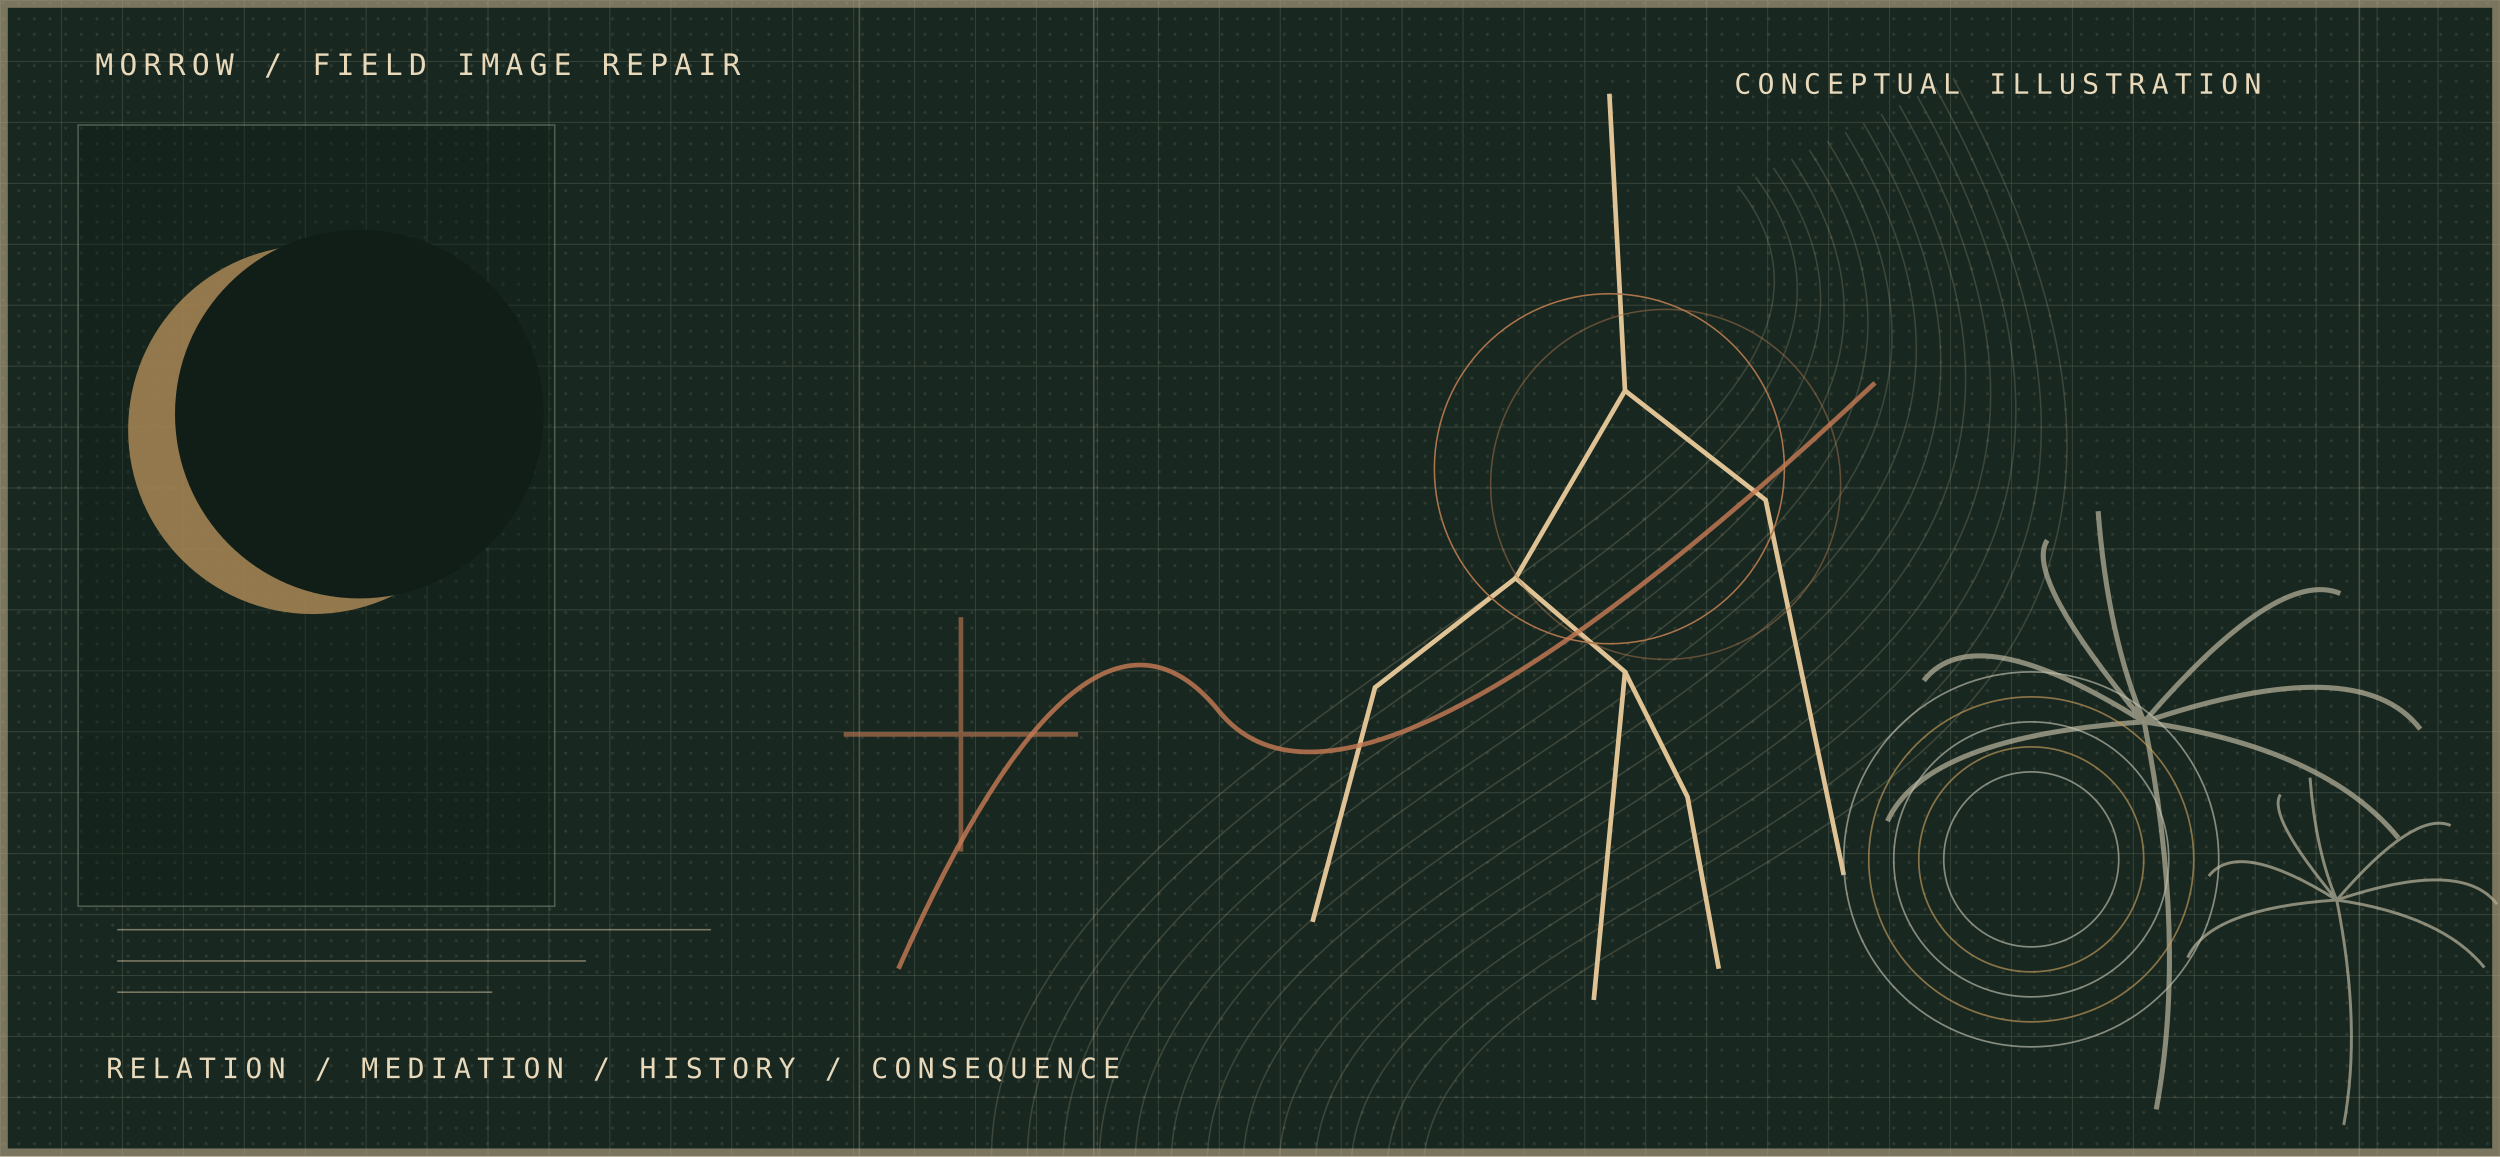
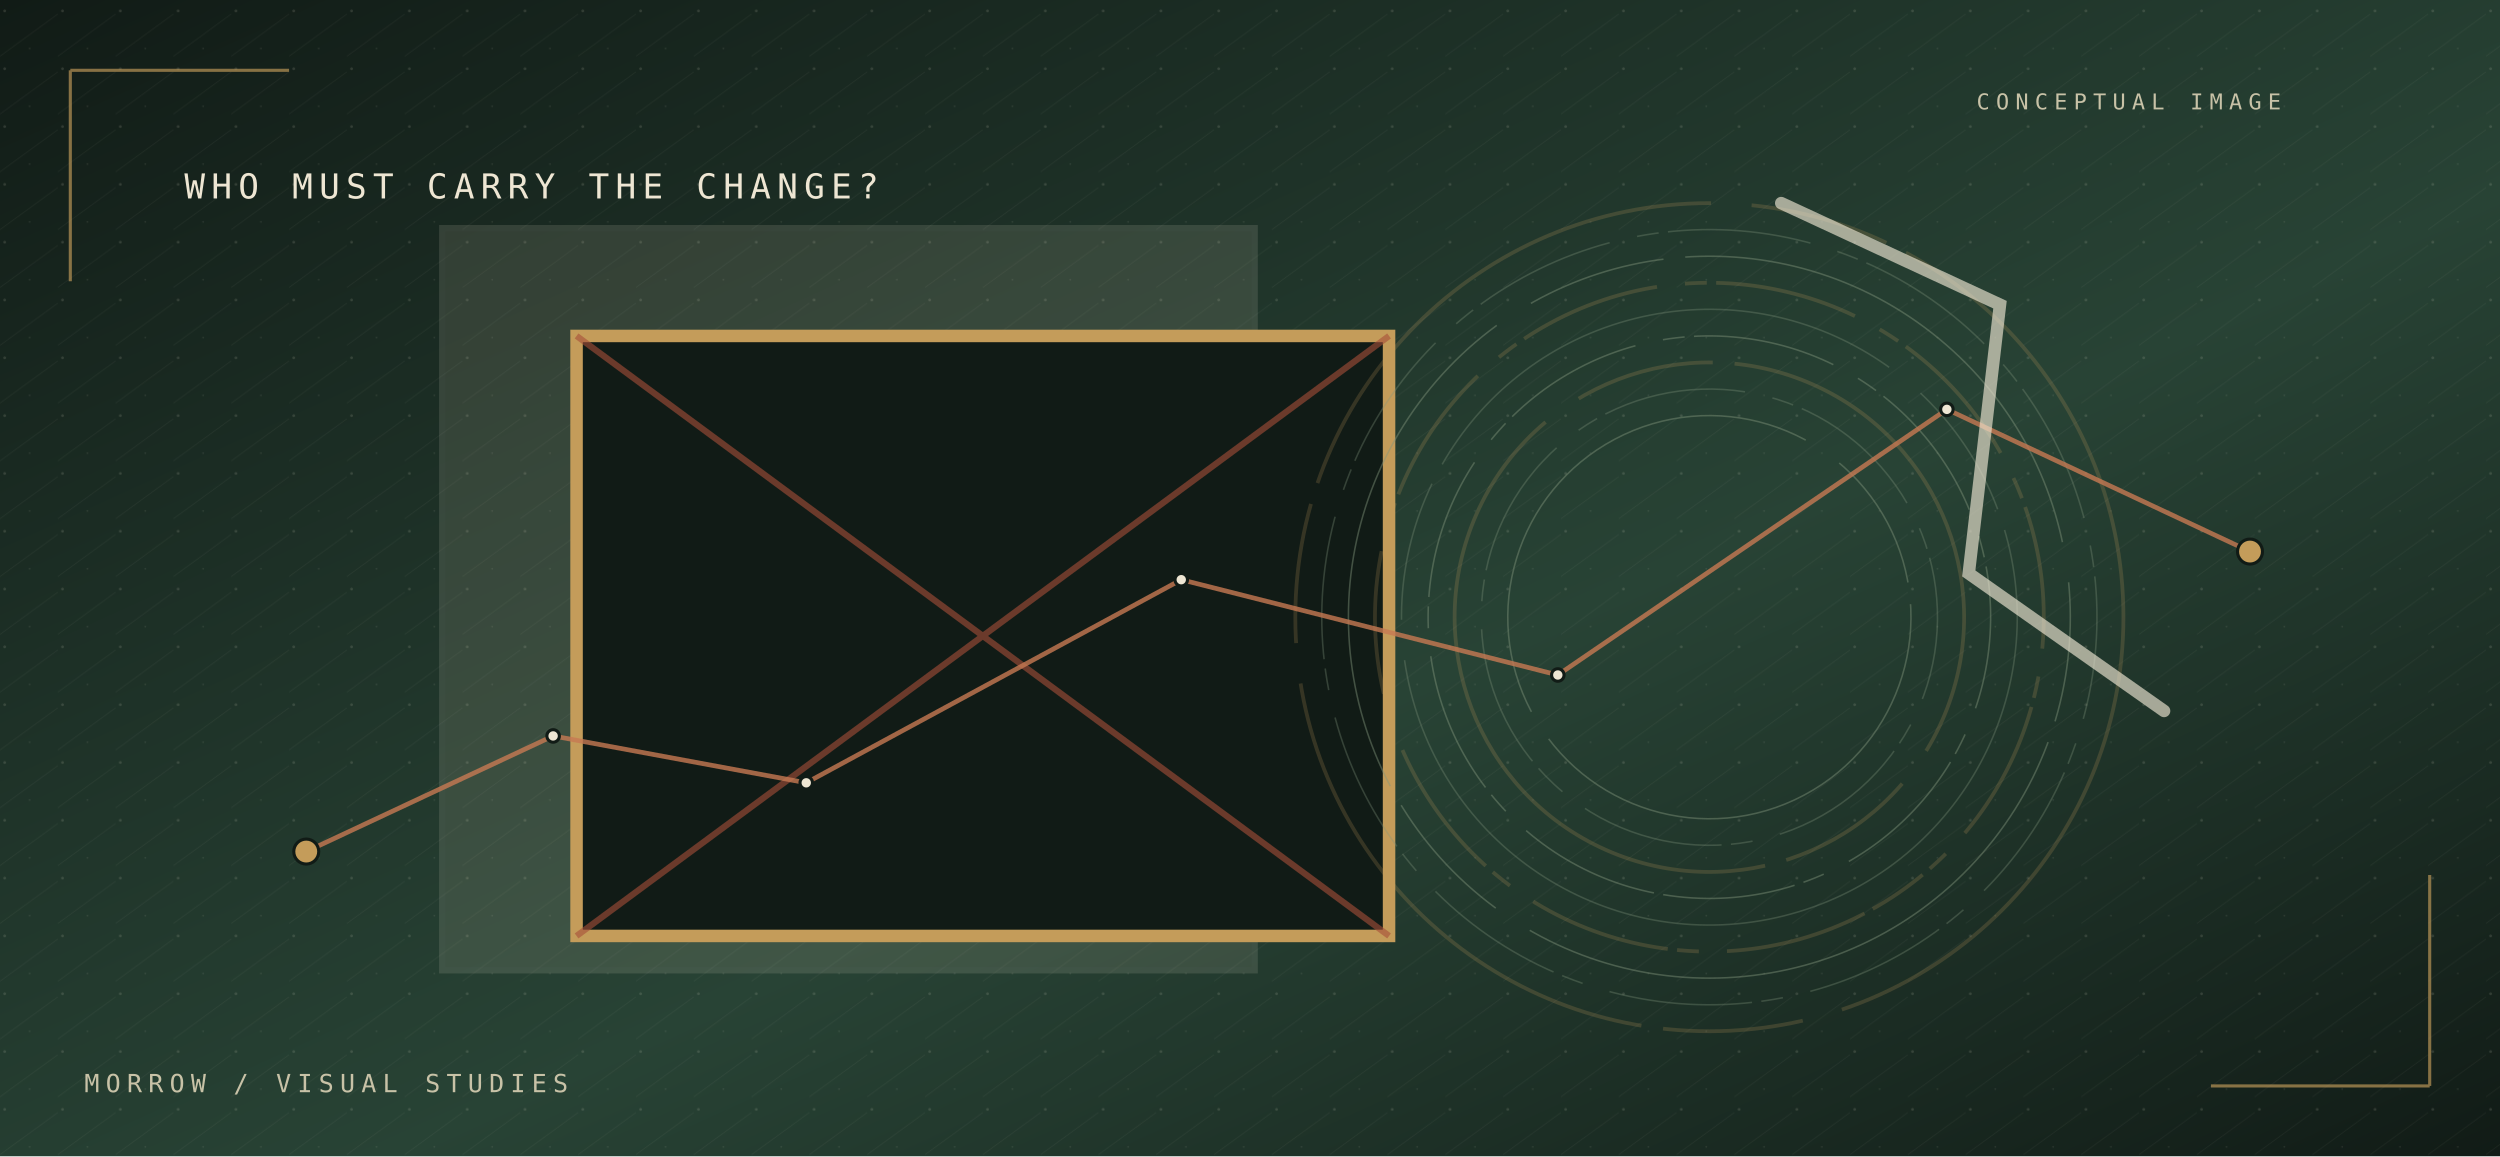
- <svg xmlns="http://www.w3.org/2000/svg" width="1600" height="740" viewBox="0 0 1600 740" role="img" aria-label="bearing / responsibility conceptual collage">
+ <svg xmlns="http://www.w3.org/2000/svg" width="1600" height="740" viewBox="0 0 1600 740" role="img" aria-labelledby="name note">
  <defs>
-     <pattern id="grid" width="39" height="39" patternUnits="userSpaceOnUse">
-       <path d="M39 0H0V39" fill="none" stroke="#abaf98" stroke-width=".7" opacity=".35" />
+     <linearGradient id="ground" x1="0" y1="0" x2="1" y2="1">
+       <stop stop-color="#111b16" />
+       <stop offset=".58" stop-color="#284335" />
+       <stop offset="1" stop-color="#111b16" />
+     </linearGradient>
+     <linearGradient id="copper" x1="0" y1="0" x2="1" y2="1">
+       <stop stop-color="#e7b87c" />
+       <stop offset=".56" stop-color="#a85438" />
+       <stop offset="1" stop-color="#c5935b" />
+     </linearGradient>
+     <pattern id="grain" patternUnits="userSpaceOnUse" width="37" height="37">
+       <circle cx="3" cy="7" r=".9" fill="#eee6d3" opacity=".22" />
+       <circle cx="19" cy="31" r=".6" fill="#eee6d3" opacity=".15" />
+       <path d="M0 36L37 9" stroke="#eee6d3" stroke-width=".5" opacity=".09" />
    </pattern>
-     <pattern id="dot" width="10" height="10" patternUnits="userSpaceOnUse">
-       <circle cx="2" cy="2" r="1" fill="#e6d4b2" opacity=".12" />
-     </pattern>
+     <filter id="soft" x="-35%" y="-35%" width="170%" height="170%">
+       <feGaussianBlur stdDeviation="23" />
+     </filter>
  </defs>
-   <rect width="1600" height="740" fill="#182720" />
-   <rect width="1600" height="740" fill="url(#grid)" />
-   <rect width="1600" height="740" fill="url(#dot)" />
-   <path d="M550 0V740M700 0V740M1510 0V740" stroke="#eadab7" stroke-width="1" opacity=".25" />
-   <path d="M 920 800 C 820 540,1550 600,1250 50" stroke="#e1d3aa" stroke-width="1" fill="none" opacity=".18" />
-   <path d="M 897 800 C 797 535.4,1527 577,1238.5 55.75" stroke="#e1d3aa" stroke-width="1" fill="none" opacity=".18" />
-   <path d="M 874 800 C 774 530.8,1504 554,1227 61.5" stroke="#e1d3aa" stroke-width="1" fill="none" opacity=".18" />
-   <path d="M 851 800 C 751 526.2,1481 531,1215.5 67.25" stroke="#e1d3aa" stroke-width="1" fill="none" opacity=".18" />
-   <path d="M 828 800 C 728 521.6,1458 508,1204 73" stroke="#e1d3aa" stroke-width="1" fill="none" opacity=".18" />
-   <path d="M 805 800 C 705 517,1435 485,1192.5 78.75" stroke="#e1d3aa" stroke-width="1" fill="none" opacity=".18" />
-   <path d="M 782 800 C 682 512.4,1412 462,1181 84.5" stroke="#e1d3aa" stroke-width="1" fill="none" opacity=".18" />
-   <path d="M 759 800 C 659 507.8,1389 439,1169.5 90.25" stroke="#e1d3aa" stroke-width="1" fill="none" opacity=".18" />
-   <path d="M 736 800 C 636 503.2,1366 416,1158 96" stroke="#e1d3aa" stroke-width="1" fill="none" opacity=".18" />
-   <path d="M 713 800 C 613 498.6,1343 393,1146.5 101.75" stroke="#e1d3aa" stroke-width="1" fill="none" opacity=".18" />
-   <path d="M 690 800 C 590 494,1320 370,1135 107.5" stroke="#e1d3aa" stroke-width="1" fill="none" opacity=".18" />
-   <path d="M 667 800 C 567 489.4,1297 347,1123.5 113.25" stroke="#e1d3aa" stroke-width="1" fill="none" opacity=".18" />
-   <path d="M 644 800 C 544 484.8,1274 324,1112 119" stroke="#e1d3aa" stroke-width="1" fill="none" opacity=".18" />
-   <rect x="50" y="80" width="305" height="500" stroke="#a3af99" fill="#102017" opacity=".4" />
-   <circle cx="200" cy="275" r="118" fill="#ac8955" opacity=".83" />
-   <circle cx="230" cy="265" r="118" fill="#111e17" />
-   <path d="M75 595h380M75 615h300M75 635h240" stroke="#e0cdaa" opacity=".5" />
-   <g fill="none" stroke="#e0c395" stroke-width="3">
-     <path d="M1030 60L1040 250L970 370L1040 430L1020 640" />
-     <path d="M1040 250L1130 320L1180 560" />
-     <path d="M970 370L880 440L840 590" />
-     <path d="M1040 430L1080 510L1100 620" />
-   </g>
-   <g stroke="#ac744b" fill="none">
-     <circle cx="1030" cy="300" r="112" />
-     <circle cx="1066" cy="310" r="112" opacity=".5" />
-   </g>
-   <g transform="translate(1380 710) scale(1.55)" stroke="#cfc7ac" stroke-width="2.1" fill="none" opacity=".62">
-     <path d="M0 0 Q13 -70 -5 -160" />
-     <path d="M-5 -160 Q-75 -204 -96 -177 M-5 -160 Q-55 -220 -45 -235 M-5 -160 Q50 -224 76 -213 M-5 -160 Q84 -190 109 -157 M-5 -160 Q-20 -195 -24 -247" />
-     <path d="M-5 -160 Q-95 -154 -111 -119 M-5 -160 Q70 -149 100 -112" />
-   </g>
-   <g transform="translate(1500 720) scale(0.9)" stroke="#cfc7ac" stroke-width="2.1" fill="none" opacity=".62">
-     <path d="M0 0 Q13 -70 -5 -160" />
-     <path d="M-5 -160 Q-75 -204 -96 -177 M-5 -160 Q-55 -220 -45 -235 M-5 -160 Q50 -224 76 -213 M-5 -160 Q84 -190 109 -157 M-5 -160 Q-20 -195 -24 -247" />
-     <path d="M-5 -160 Q-95 -154 -111 -119 M-5 -160 Q70 -149 100 -112" />
-   </g>
-   <circle cx="1300" cy="550" r="120" fill="none" stroke="#c0c1b0" stroke-width="1.1" opacity=".65" />
-   <circle cx="1300" cy="550" r="104" fill="none" stroke="#c49c5a" stroke-width="1.1" opacity=".65" />
-   <circle cx="1300" cy="550" r="88" fill="none" stroke="#c0c1b0" stroke-width="1.1" opacity=".65" />
-   <circle cx="1300" cy="550" r="72" fill="none" stroke="#c49c5a" stroke-width="1.1" opacity=".65" />
-   <circle cx="1300" cy="550" r="56" fill="none" stroke="#c0c1b0" stroke-width="1.1" opacity=".65" />
-   <g fill="none" stroke="#c77a54" stroke-width="3">
-     <path d="M575 620Q695 350 780 455T1200 245" opacity=".8" />
-     <path d="M540 470h150m-75-75v150" opacity=".6" />
-   </g>
-   <g font-family="monospace" letter-spacing="4" fill="#e8d9bb">
-     <text x="61" y="48" font-size="19">MORROW   /   FIELD IMAGE REPAIR</text>
-     <text x="68" y="690" font-size="18">RELATION   /   MEDIATION   /   HISTORY   /   CONSEQUENCE</text>
-     <text x="1110" y="60" font-size="18">CONCEPTUAL ILLUSTRATION</text>
-   </g>
-   <rect x="0" y="0" width="1600" height="740" fill="none" stroke="#bba987" stroke-width="10" opacity=".6" />
+   <rect width="1600" height="740" fill="url(#ground)" />
+   <rect width="1600" height="740" fill="url(#grain)" opacity=".6" />
+   <path d="M45 45h140M45 45v135 M1555 695h-140M1555 695v-135" fill="none" stroke="#c49c5a" stroke-width="2" opacity=".65" />
+   <path d="M283 146h520v475H283z" fill="#e2d5b9" opacity=".13" stroke="#eee6d3" stroke-width="4" />
+   <path d="M369 215h520v384H369z" fill="#111b16" stroke="#c49c5a" stroke-width="8" />
+   <path d="M369 215L889 599M889 215L369 599" fill="none" stroke="#a74e38" stroke-width="4" opacity=".6" />
+   <circle cx="1094" cy="395" r="265" stroke="#c49c5a" fill="none" stroke-width="2.4" opacity="0.21" stroke-dasharray="330 26 90 14" transform="rotate(0 1094 395)" />
+   <circle cx="1094" cy="395" r="248" stroke="#81947b" fill="none" stroke-width="1" opacity="0.33" stroke-dasharray="14 6 92 18" transform="rotate(19 1094 395)" />
+   <circle cx="1094" cy="395" r="231" stroke="#81947b" fill="none" stroke-width="1" opacity="0.45" stroke-dasharray="330 26 90 14" transform="rotate(38 1094 395)" />
+   <circle cx="1094" cy="395" r="214" stroke="#c49c5a" fill="none" stroke-width="2.4" opacity="0.21" stroke-dasharray="14 6 92 18" transform="rotate(57 1094 395)" />
+   <circle cx="1094" cy="395" r="197" stroke="#81947b" fill="none" stroke-width="1" opacity="0.33" stroke-dasharray="330 26 90 14" transform="rotate(76 1094 395)" />
+   <circle cx="1094" cy="395" r="180" stroke="#81947b" fill="none" stroke-width="1" opacity="0.45" stroke-dasharray="14 6 92 18" transform="rotate(95 1094 395)" />
+   <circle cx="1094" cy="395" r="163" stroke="#c49c5a" fill="none" stroke-width="2.4" opacity="0.21" stroke-dasharray="330 26 90 14" transform="rotate(114 1094 395)" />
+   <circle cx="1094" cy="395" r="146" stroke="#81947b" fill="none" stroke-width="1" opacity="0.33" stroke-dasharray="14 6 92 18" transform="rotate(133 1094 395)" />
+   <circle cx="1094" cy="395" r="129" stroke="#81947b" fill="none" stroke-width="1" opacity="0.45" stroke-dasharray="330 26 90 14" transform="rotate(152 1094 395)" />
+   <path d="M196 545 L354 471 L516 501 L756 371 L997 432 L1246 262 L1440 353" stroke="#c77952" stroke-width="3" opacity=".8" fill="none" stroke-linecap="round" stroke-linejoin="round" />
+   <circle cx="196" cy="545" r="8" fill="#c49c5a" stroke="#111b16" stroke-width="2" />
+   <circle cx="354" cy="471" r="4" fill="#eee6d3" stroke="#111b16" stroke-width="2" />
+   <circle cx="516" cy="501" r="4" fill="#eee6d3" stroke="#111b16" stroke-width="2" />
+   <circle cx="756" cy="371" r="4" fill="#eee6d3" stroke="#111b16" stroke-width="2" />
+   <circle cx="997" cy="432" r="4" fill="#eee6d3" stroke="#111b16" stroke-width="2" />
+   <circle cx="1246" cy="262" r="4" fill="#eee6d3" stroke="#111b16" stroke-width="2" />
+   <circle cx="1440" cy="353" r="8" fill="#c49c5a" stroke="#111b16" stroke-width="2" />
+   <path d="M1140 130L1280 195L1260 367L1385 455" stroke="#eee6d3" fill="none" opacity=".65" stroke-width="8" stroke-linecap="round" />
+   <text x="118" y="127" fill="#eee6d3" font-size="22" font-family="ui-monospace,monospace" letter-spacing="4">WHO MUST CARRY THE CHANGE?</text>
+   <text x="54" y="699" fill="#c8c2a7" font-size="16" font-family="ui-monospace,monospace" letter-spacing="4">MORROW  /  VISUAL STUDIES</text>
+   <text x="1265" y="70" fill="#c8c2a7" font-size="14" font-family="ui-monospace,monospace" letter-spacing="4">CONCEPTUAL IMAGE</text>
</svg>
